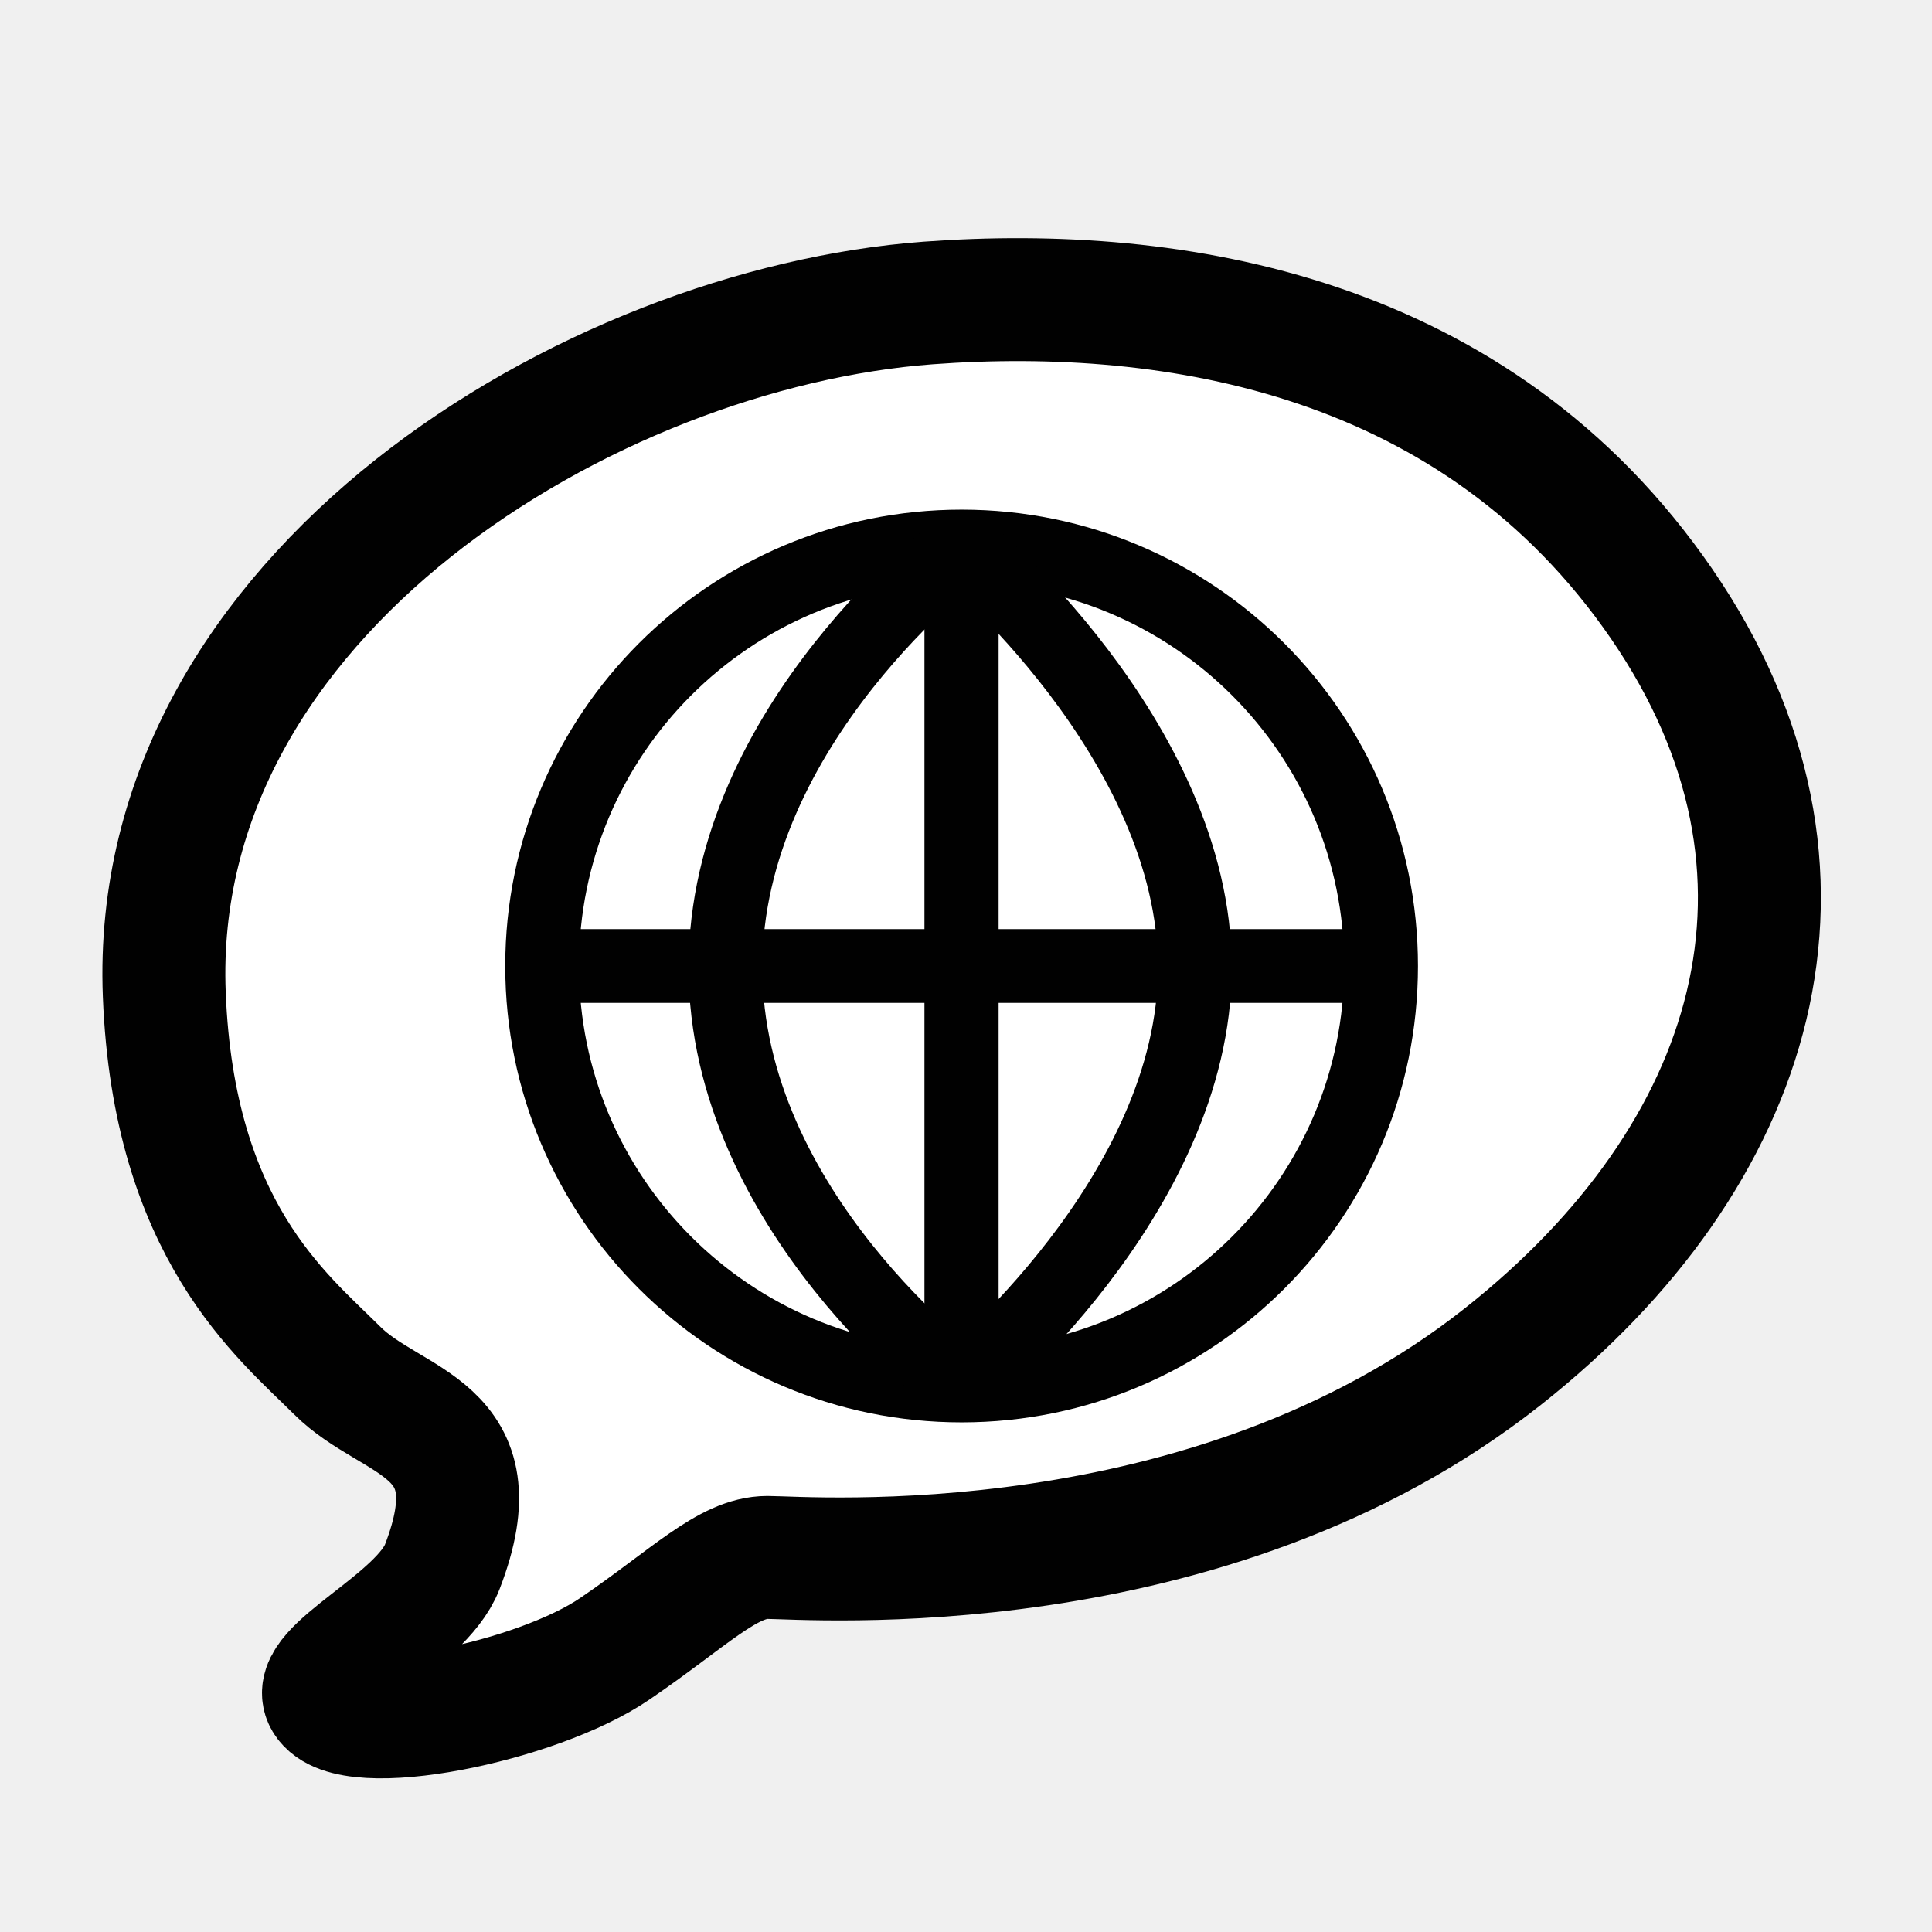
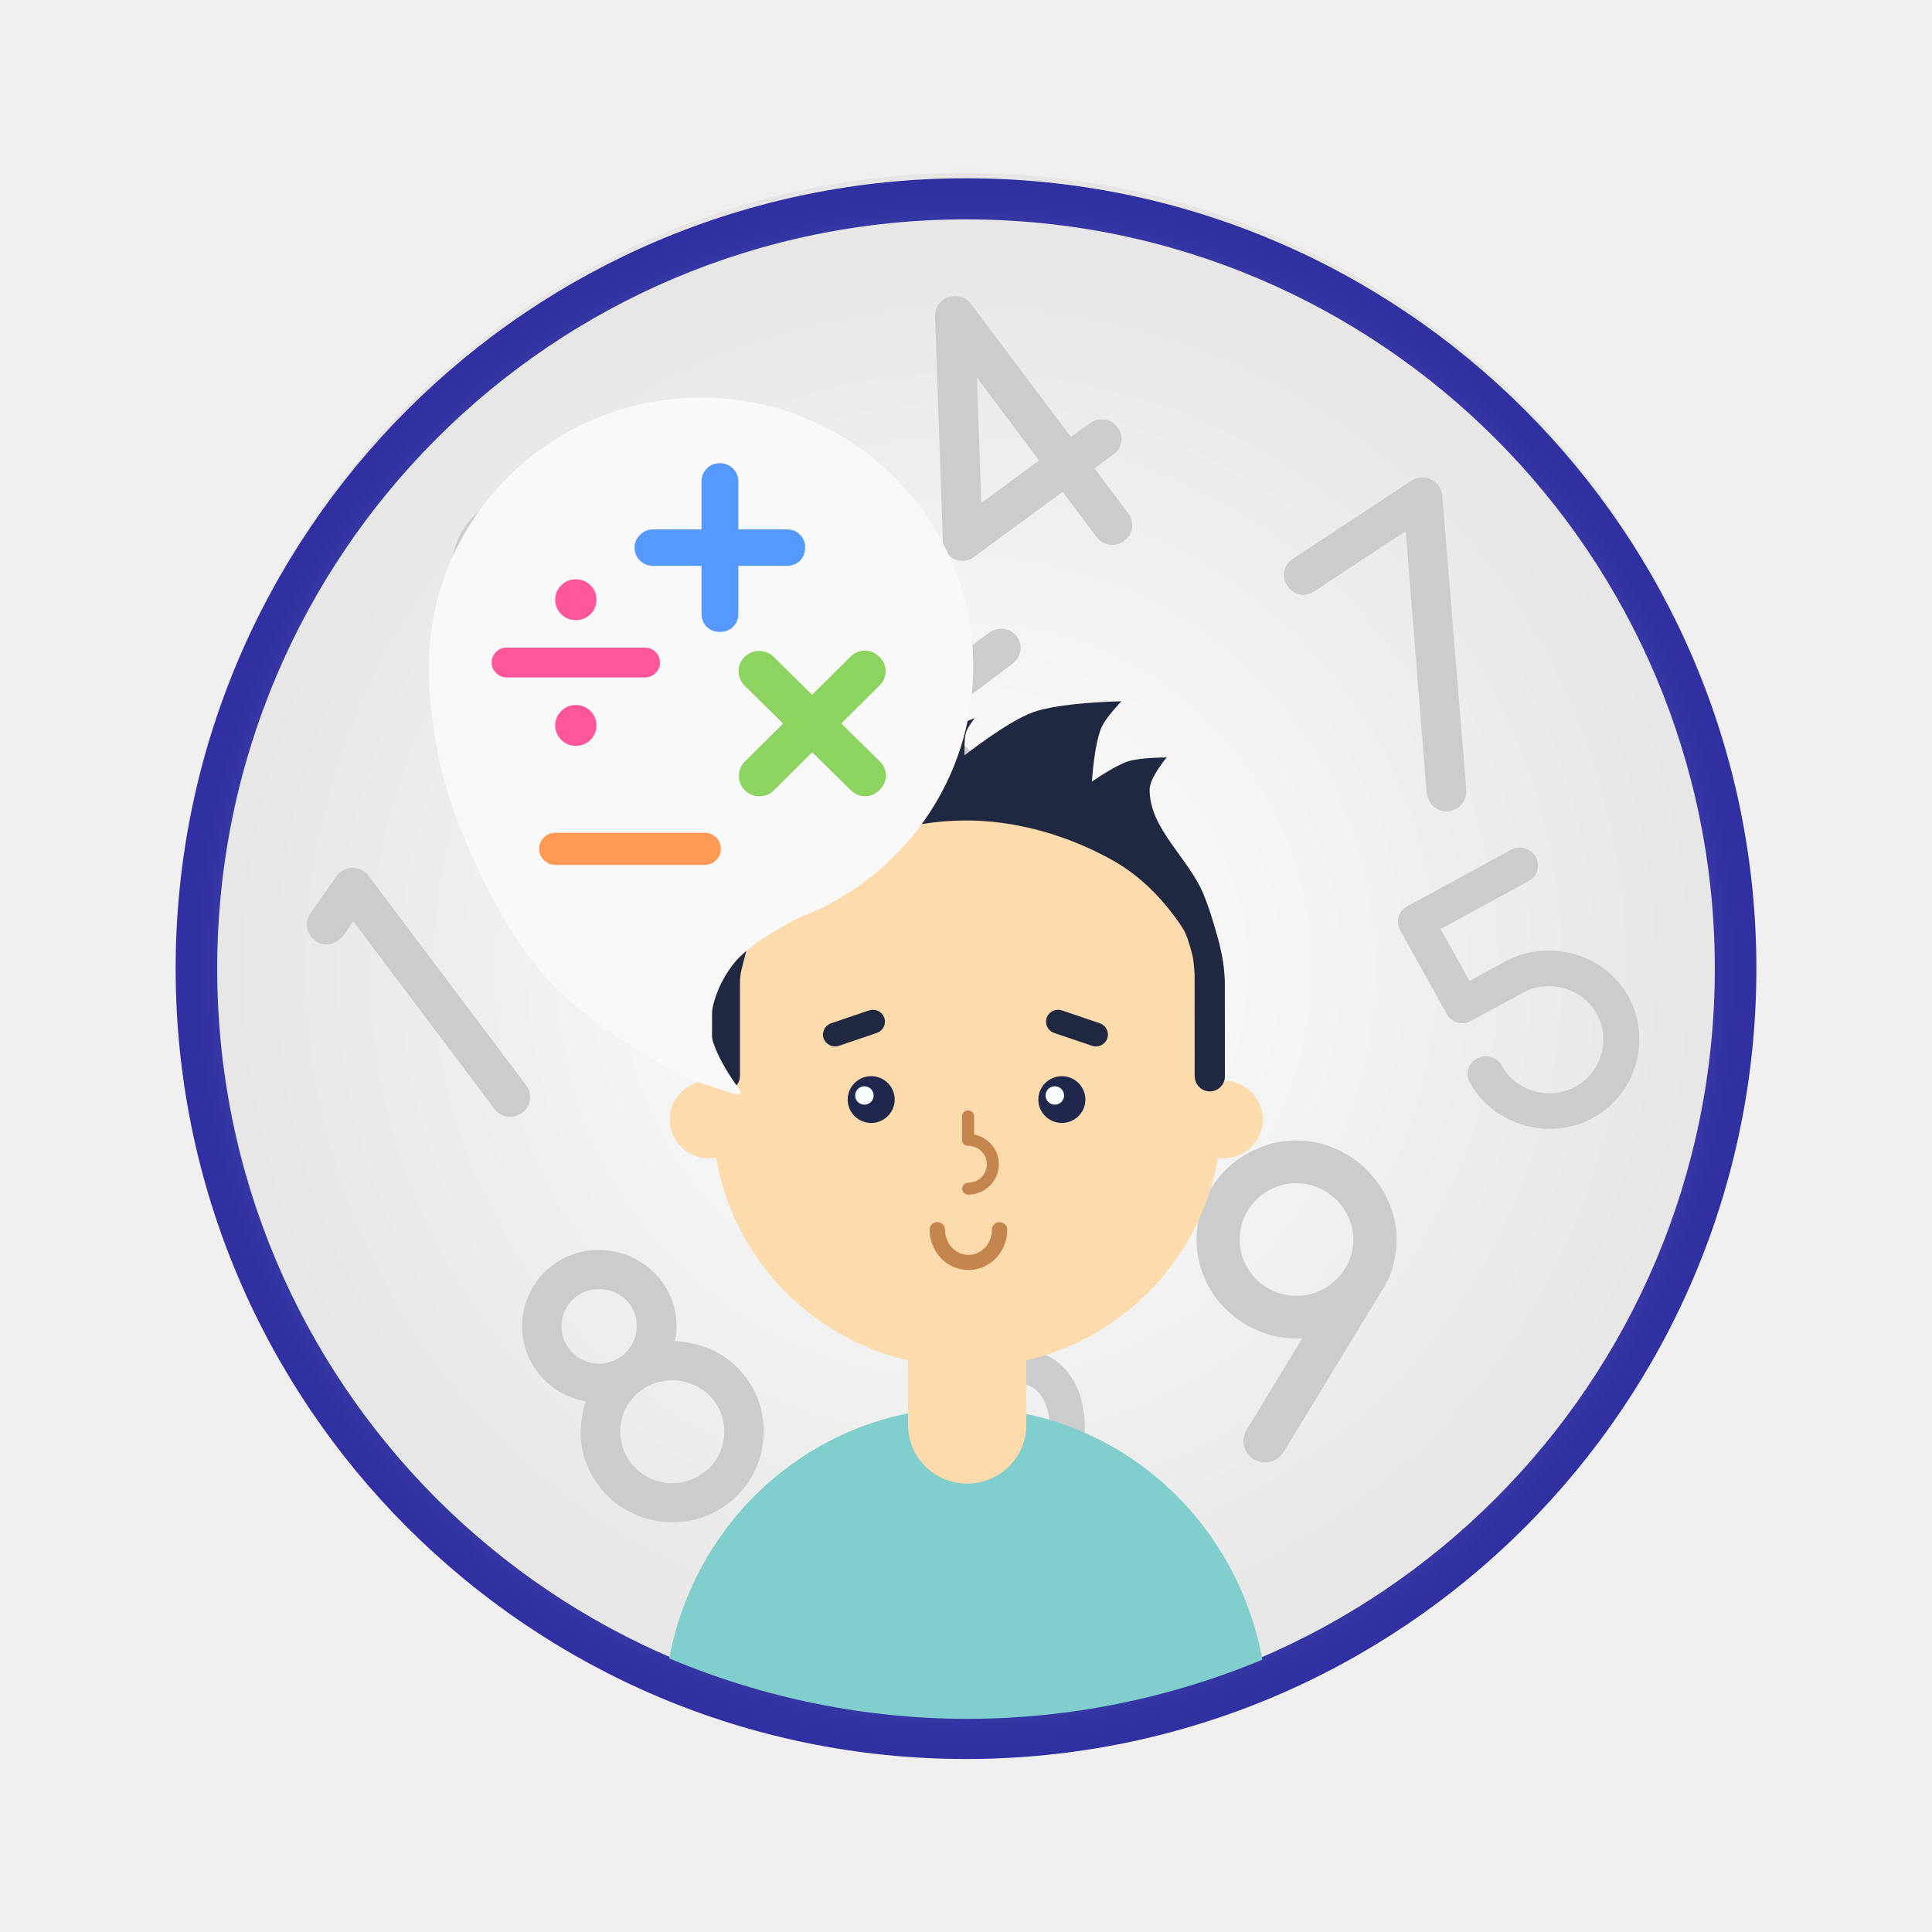
- <svg xmlns="http://www.w3.org/2000/svg" enable-background="new 0 0 55 55" height="55px" version="1.1" viewBox="0 0 55 55" width="55px" x="0px" xml:space="preserve" y="0px">
-   <g display="block" id="activity-helloworld">
-     <path d="M9.263,48.396c0.682,1.152,6.027,0.059,8.246-1.463   c2.102-1.432,3.207-2.596,4.336-2.596c1.133,0,12.54,0.92,20.935-5.715c7.225-5.707,9.773-13.788,4.52-21.437   c-5.252-7.644-13.832-9.08-20.878-8.56C16.806,9.342,4.224,16.91,4.677,28.313c0.264,6.711,3.357,9.143,4.922,10.703   c1.562,1.566,4.545,1.566,2.992,5.588C11.981,46.183,8.753,47.522,9.263,48.396z" display="inline" fill="#FFFFFF" stroke="#010101" stroke-width="3.5" />
-   </g>
-   <circle cx="27.375" cy="27.5" r="19.903" transform="matrix(0.6,0,0,0.6,10.95,11)" id="circle4" fill="#FFFFFF" stroke="#010101" stroke-width="3.5" display="inline" />
-   <g transform="matrix(0.6,0,0,0.6,10.95,11)" id="g6" style="display:inline">
-     <path d="m 27.376,7.598 c 0,0 -11.205,8.394 -11.205,19.976 0,11.583 11.205,19.829 11.205,19.829" id="path8" fill="#FFFFFF" stroke="#010101" stroke-width="3.5" />
-     <path d="m 27.376,7.598 c 0,0 11.066,9.141 11.066,19.976 0,10.839 -11.066,19.829 -11.066,19.829" id="path10" fill="#FFFFFF" stroke="#010101" stroke-width="3.5" />
-     <line x1="27.376" x2="27.376" y1="7.598" y2="47.402" id="line12" fill="#FFFFFF" stroke="#010101" stroke-width="3.5" />
-     <line x1="27.376" x2="27.376" y1="7.598" y2="47.402" id="line14" fill="#FFFFFF" stroke="#010101" stroke-width="3.5" />
-     <line x1="27.376" x2="27.376" y1="7.598" y2="47.402" id="line16" fill="#FFFFFF" stroke="#010101" stroke-width="3.5" />
-     <line x1="7.472" x2="47.278" y1="27.5" y2="27.5" id="line18" fill="#FFFFFF" stroke="#010101" stroke-width="3.5" />
+ <svg xmlns="http://www.w3.org/2000/svg" xmlns:xlink="http://www.w3.org/1999/xlink" width="14.552mm" height="14.552mm" viewBox="0 0 14.552 14.552" version="1.1" id="svg4798">
+   <defs id="defs4792">
+     <linearGradient id="linearGradient4550">
+       <stop style="stop-color:#ffffff;stop-opacity:1;" offset="0" id="stop4546" />
+       <stop style="stop-color:#ffffff;stop-opacity:0;" offset="1" id="stop4548" />
+     </linearGradient>
+     <radialGradient xlink:href="#linearGradient4550" id="radialGradient4552" cx="552.972" cy="257.924" fx="552.972" fy="257.924" r="185.129" gradientTransform="matrix(1,0,0,1.011434,-487.2043,-18.3018)" gradientUnits="userSpaceOnUse" />
+   </defs>
+   <g id="layer1" transform="translate(127.3345,-422.47)">
+     <g id="g1132" style="opacity:1" transform="translate(-1.650267,0.9026226)">
+       <circle r="5.927" cy="428.797" cx="-118.408" id="path1045" style="color:#000000;clip-rule:nonzero;display:inline;overflow:visible;visibility:visible;opacity:1;isolation:auto;mix-blend-mode:normal;color-interpolation:sRGB;color-interpolation-filters:linearRGB;solid-color:#000000;solid-opacity:1;fill:#e6e6e6;fill-opacity:1;fill-rule:evenodd;stroke:none;stroke-width:0.053;stroke-linecap:butt;stroke-linejoin:miter;stroke-miterlimit:4;stroke-dasharray:none;stroke-dashoffset:0;stroke-opacity:1;color-rendering:auto;image-rendering:auto;shape-rendering:auto;text-rendering:auto;enable-background:accumulate" />
+       <g transform="matrix(0.03131099,0,0,0.03096633,-120.4674,421.3517)" id="g190" style="opacity:1;stroke-width:32.115">
+         <path id="path4893-7" d="m 65.768,50.326 c -104.977,0 -190.129,86.162 -190.129,192.246 10e-6,106.085 85.152,192.244 190.129,192.244 104.977,0 190.129,-86.16 190.129,-192.244 0,-106.085 -85.152,-192.246 -190.129,-192.246 z m 0,10 c 99.511,0 180.129,81.505 180.129,182.246 0,100.741 -80.618,182.244 -180.129,182.244 -99.511,0 -180.129,-81.503 -180.129,-182.244 0,-100.741 80.618,-182.246 180.129,-182.246 z" style="color:#000000;font-style:normal;font-variant:normal;font-weight:normal;font-stretch:normal;font-size:medium;line-height:normal;font-family:sans-serif;font-variant-ligatures:normal;font-variant-position:normal;font-variant-caps:normal;font-variant-numeric:normal;font-variant-alternates:normal;font-feature-settings:normal;text-indent:0;text-align:start;text-decoration:none;text-decoration-line:none;text-decoration-style:solid;text-decoration-color:#000000;letter-spacing:normal;word-spacing:normal;text-transform:none;writing-mode:lr-tb;direction:ltr;text-orientation:mixed;dominant-baseline:auto;baseline-shift:baseline;text-anchor:start;white-space:normal;shape-padding:0;clip-rule:nonzero;display:inline;overflow:visible;visibility:visible;opacity:0.98;isolation:auto;mix-blend-mode:normal;color-interpolation:sRGB;color-interpolation-filters:linearRGB;solid-color:#000000;solid-opacity:1;vector-effect:none;fill:#2c2ca0;fill-opacity:1;fill-rule:evenodd;stroke:none;stroke-width:321.149;stroke-linecap:round;stroke-linejoin:bevel;stroke-miterlimit:4;stroke-dasharray:none;stroke-dashoffset:0;stroke-opacity:1;color-rendering:auto;image-rendering:auto;shape-rendering:auto;text-rendering:auto;enable-background:accumulate" />
+         <path style="color:#000000;clip-rule:nonzero;display:inline;overflow:visible;visibility:visible;opacity:0.98;isolation:auto;mix-blend-mode:normal;color-interpolation:sRGB;color-interpolation-filters:linearRGB;solid-color:#000000;solid-opacity:1;fill:url(#radialGradient4552);fill-opacity:1;fill-rule:evenodd;stroke:none;stroke-width:321.149;stroke-linecap:round;stroke-linejoin:bevel;stroke-miterlimit:4;stroke-dasharray:none;stroke-dashoffset:0;stroke-opacity:1;color-rendering:auto;image-rendering:auto;shape-rendering:auto;text-rendering:auto;enable-background:accumulate" d="m 250.897,242.571 a 185.129,187.246 0 0 1 -185.129,187.246 185.129,187.246 0 0 1 -185.129,-187.246 185.129,187.246 0 0 1 185.129,-187.246 185.129,187.246 0 0 1 185.129,187.246 z" id="path4893-7-3" />
+         <g aria-label="7" transform="rotate(-33.68724)" style="font-style:normal;font-weight:normal;font-size:92.645px;line-height:57.903px;font-family:sans-serif;letter-spacing:0px;word-spacing:0px;fill:#cccccc;fill-opacity:1;stroke:none;stroke-width:74.382px;stroke-linecap:butt;stroke-linejoin:miter;stroke-opacity:1" id="text5591">
+           <path d="M 36.369,263.716 67.221,208.437 H 40.847 q -2.036,0 -3.393,-1.312 -1.312,-1.357 -1.312,-3.393 0,-1.99 1.312,-3.348 1.357,-1.402 3.393,-1.402 h 34.335 q 0.995,0 1.855,0.407 0.86,0.362 1.493,0.995 0.633,0.633 0.995,1.493 0.407,0.86 0.407,1.855 0,1.221 -0.679,2.533 l -34.742,62.472 q -0.362,0.679 -0.905,1.221 -1.402,1.402 -3.393,1.402 -1.945,0 -3.348,-1.357 -1.357,-1.402 -1.357,-3.348 0,-1.448 0.86,-2.94 z" style="font-style:normal;font-variant:normal;font-weight:bold;font-stretch:normal;font-family:Comfortaa;-inkscape-font-specification:'Comfortaa Bold';fill:#cccccc;fill-opacity:1;stroke-width:74.382px" id="path130" />
+         </g>
+         <g aria-label="6" transform="rotate(21.65495)" style="font-style:normal;font-weight:normal;font-size:91.909px;line-height:57.443px;font-family:sans-serif;letter-spacing:0px;word-spacing:0px;fill:#cccccc;fill-opacity:1;stroke:none;stroke-width:73.791px;stroke-linecap:butt;stroke-linejoin:miter;stroke-opacity:1" id="text5587">
+           <path d="m 120.949,149.24 h 1.301 q 4.488,0 8.437,1.75 3.949,1.705 6.911,4.667 2.962,2.962 4.667,6.911 1.705,3.949 1.705,8.392 0,4.443 -1.705,8.392 -1.705,3.949 -4.667,6.911 -2.962,2.962 -6.911,4.712 -3.949,1.705 -8.437,1.705 -4.488,0 -8.437,-1.705 -3.949,-1.705 -6.911,-4.667 -2.962,-2.962 -4.667,-6.911 -1.705,-3.949 -1.705,-8.437 0,-6.642 3.5,-11.893 l -0.045,0.09 21.541,-35.767 q 0.673,-1.122 1.75,-1.795 1.077,-0.718 2.423,-0.718 2.019,0 3.321,1.391 1.346,1.346 1.346,3.321 0,1.122 -0.628,2.379 z m 13.643,21.721 q 0,-2.513 -0.987,-4.757 -0.942,-2.244 -2.603,-3.904 -1.66,-1.705 -3.949,-2.693 -2.244,-0.987 -4.802,-0.987 -2.603,0 -4.847,0.987 -2.244,0.942 -3.904,2.603 -1.66,1.66 -2.648,3.949 -0.942,2.244 -0.942,4.802 0,2.603 0.942,4.847 0.987,2.244 2.648,3.904 1.66,1.66 3.904,2.648 2.244,0.942 4.847,0.942 2.558,0 4.802,-0.987 2.289,-0.987 3.949,-2.648 1.66,-1.705 2.603,-3.949 0.987,-2.244 0.987,-4.757 z" style="font-style:normal;font-variant:normal;font-weight:bold;font-stretch:normal;font-family:Comfortaa;-inkscape-font-specification:'Comfortaa Bold';fill:#cccccc;fill-opacity:1;stroke-width:73.791px" id="path127" />
+         </g>
+         <g aria-label="2" transform="rotate(39.154)" style="font-style:normal;font-weight:normal;font-size:83.564px;line-height:52.227px;font-family:sans-serif;letter-spacing:0px;word-spacing:0px;fill:#cccccc;fill-opacity:1;stroke:none;stroke-width:67.091px;stroke-linecap:butt;stroke-linejoin:miter;stroke-opacity:1" id="text5571">
+           <path d="m 203.81,146.429 q 0,-4.08 1.55,-7.671 1.591,-3.591 4.284,-6.284 2.693,-2.693 6.284,-4.243 3.591,-1.55 7.63,-1.55 4.039,0 7.63,1.591 3.591,1.591 6.284,4.284 2.693,2.693 4.243,6.284 1.591,3.591 1.591,7.589 0,4.08 -1.51,7.589 -1.469,3.509 -4.284,6.365 l -19.83,23.013 h 21.34 q 1.795,0 3.019,1.265 1.265,1.265 1.265,3.019 0,1.755 -1.265,3.019 -1.224,1.224 -3.019,1.224 h -30.969 q -0.898,0 -1.673,-0.326 -0.775,-0.326 -1.346,-0.898 -0.571,-0.612 -0.898,-1.387 -0.326,-0.775 -0.326,-1.632 0,-1.836 1.183,-3.019 l 26.44,-30.194 q 3.346,-3.346 3.346,-8.038 0,-2.285 -0.898,-4.325 -0.898,-2.04 -2.448,-3.55 -1.51,-1.55 -3.55,-2.448 -2.04,-0.898 -4.325,-0.898 -2.326,0 -4.366,0.898 -2.04,0.857 -3.591,2.367 -1.51,1.51 -2.407,3.55 -0.857,2.04 -0.857,4.407 0,1.755 -1.265,3.019 -1.224,1.224 -3.019,1.224 -1.755,0 -3.019,-1.224 -1.224,-1.265 -1.224,-3.019 z" style="font-style:normal;font-variant:normal;font-weight:bold;font-stretch:normal;font-family:Comfortaa;-inkscape-font-specification:'Comfortaa Bold';fill:#cccccc;fill-opacity:1;stroke-width:67.091px" id="path124" />
+         </g>
+         <g aria-label="9" style="font-style:normal;font-weight:normal;font-size:100.335px;line-height:62.709px;font-family:sans-serif;letter-spacing:0px;word-spacing:0px;fill:#cccccc;fill-opacity:1;stroke:none;stroke-width:80.556px;stroke-linecap:butt;stroke-linejoin:miter;stroke-opacity:1" id="text5599">
+           <path d="M 146.653,332.531 H 145.281 q -4.948,0 -9.308,-1.911 -4.36,-1.911 -7.643,-5.144 -3.282,-3.282 -5.193,-7.643 -1.911,-4.409 -1.911,-9.406 0,-4.997 1.911,-9.357 1.911,-4.36 5.193,-7.643 3.282,-3.282 7.643,-5.144 4.36,-1.911 9.308,-1.911 4.899,0 9.259,1.96 4.409,1.911 7.643,5.193 3.282,3.282 5.193,7.643 1.96,4.36 1.96,9.259 0,7.3 -3.919,13.13 l -23.075,38.311 q -1.764,2.793 -4.605,2.793 -1.127,0 -2.058,-0.392 -0.931,-0.392 -1.666,-1.127 -0.735,-0.735 -1.127,-1.666 -0.392,-0.931 -0.392,-1.96 0,-1.421 0.735,-2.695 z m -15.04,-24.104 q 0,2.939 1.078,5.438 1.127,2.499 2.988,4.36 1.862,1.813 4.311,2.89 2.499,1.029 5.291,1.029 2.842,0 5.291,-1.078 2.499,-1.127 4.36,-2.988 1.862,-1.862 2.939,-4.311 1.078,-2.499 1.078,-5.34 0,-2.793 -1.127,-5.242 -1.078,-2.499 -2.939,-4.36 -1.862,-1.862 -4.36,-2.939 -2.45,-1.127 -5.242,-1.127 -2.842,0 -5.34,1.078 -2.45,1.078 -4.311,2.939 -1.862,1.813 -2.939,4.311 -1.078,2.45 -1.078,5.34 z" style="font-style:normal;font-variant:normal;font-weight:bold;font-stretch:normal;font-family:Comfortaa;-inkscape-font-specification:'Comfortaa Bold';fill:#cccccc;fill-opacity:1;stroke-width:80.556px" id="path121" />
+         </g>
+         <g aria-label="3" transform="rotate(-27.2573)" style="font-style:normal;font-weight:normal;font-size:93.703px;line-height:58.565px;font-family:sans-serif;letter-spacing:0px;word-spacing:0px;fill:#cccccc;fill-opacity:1;stroke:none;stroke-width:75.232px;stroke-linecap:butt;stroke-linejoin:miter;stroke-opacity:1" id="text5575">
+           <path d="m -120.402,111.751 q 0,-3.981 1.464,-7.412 1.51,-3.477 4.026,-6.039 2.562,-2.608 5.948,-4.072 3.386,-1.51 7.229,-1.51 3.843,0 7.229,1.51 3.386,1.51 5.902,4.118 2.562,2.608 4.026,6.039 1.51,3.432 1.51,7.366 0,7.595 -5.628,13.497 9.105,7.275 9.105,18.256 0,4.621 -1.739,8.739 -1.739,4.072 -4.758,7.138 -3.02,3.065 -7.046,4.85 -4.026,1.784 -8.602,1.784 -4.575,0 -8.602,-1.739 -4.026,-1.784 -7.046,-4.85 -3.02,-3.065 -4.758,-7.138 -1.739,-4.118 -1.739,-8.785 0,-2.105 1.327,-3.477 1.373,-1.373 3.432,-1.373 2.013,0 3.386,1.373 1.418,1.373 1.418,3.477 0,2.699 0.961,5.033 1.007,2.333 2.699,4.072 1.693,1.693 3.981,2.699 2.288,1.007 4.941,1.007 2.608,0 4.896,-1.007 2.333,-1.052 4.026,-2.791 1.693,-1.739 2.654,-4.072 1.007,-2.333 1.007,-4.941 0,-2.608 -1.007,-4.941 -0.961,-2.333 -2.654,-4.072 -1.693,-1.739 -4.026,-2.745 -2.288,-1.052 -4.896,-1.052 -2.059,0 -3.432,-1.373 -1.373,-1.418 -1.373,-3.477 0,-2.105 1.373,-3.477 1.373,-1.373 3.432,-1.373 1.83,0 3.477,-0.732 1.693,-0.732 2.928,-1.967 1.235,-1.281 1.967,-2.974 0.732,-1.693 0.732,-3.569 0,-1.922 -0.732,-3.615 -0.732,-1.693 -2.013,-2.928 -1.235,-1.281 -2.882,-2.013 -1.647,-0.778 -3.477,-0.778 -1.876,0 -3.569,0.778 -1.647,0.732 -2.882,2.013 -1.235,1.235 -1.967,2.928 -0.732,1.693 -0.686,3.615 0,1.967 -1.418,3.386 -1.373,1.418 -3.386,1.418 -1.967,0 -3.386,-1.418 -1.373,-1.418 -1.373,-3.386 z" style="font-style:normal;font-variant:normal;font-weight:bold;font-stretch:normal;font-family:Comfortaa;-inkscape-font-specification:'Comfortaa Bold';fill:#cccccc;fill-opacity:1;stroke-width:75.232px" id="path118" />
+         </g>
+         <g aria-label="8" transform="rotate(-34.38434)" style="font-style:normal;font-weight:normal;font-size:91.959px;line-height:57.475px;font-family:sans-serif;letter-spacing:0px;word-spacing:0px;fill:#cccccc;fill-opacity:1;stroke:none;stroke-width:73.832px;stroke-linecap:butt;stroke-linejoin:miter;stroke-opacity:1" id="text5595">
+           <path d="m -204.617,250.184 q -1.886,0 -3.547,0.718 -1.661,0.718 -2.919,1.976 -1.212,1.212 -1.931,2.874 -0.718,1.661 -0.718,3.547 0,1.841 0.674,3.502 0.718,1.661 1.931,2.919 1.257,1.212 2.919,1.931 1.661,0.674 3.592,0.674 1.796,0 3.457,-0.718 1.661,-0.718 2.874,-1.931 1.257,-1.257 1.976,-2.874 0.763,-1.661 0.763,-3.502 0,-1.886 -0.763,-3.547 -0.718,-1.661 -1.976,-2.874 -1.257,-1.257 -2.919,-1.976 -1.616,-0.718 -3.413,-0.718 z m 0,27.66 q -2.649,0 -4.939,0.988 -2.245,0.988 -3.951,2.694 -1.661,1.661 -2.649,3.951 -0.988,2.29 -0.988,4.894 0,2.649 0.988,4.939 0.988,2.245 2.649,3.951 1.706,1.661 3.951,2.649 2.29,0.988 4.939,0.988 2.604,0 4.894,-0.988 2.29,-1.033 3.951,-2.739 1.706,-1.706 2.694,-3.951 0.988,-2.29 0.988,-4.849 0,-2.559 -0.988,-4.805 -0.988,-2.29 -2.694,-3.996 -1.661,-1.706 -3.951,-2.694 -2.29,-1.033 -4.894,-1.033 z m -13.022,-5.298 q -5.568,-5.568 -5.568,-13.246 0,-3.862 1.482,-7.274 1.482,-3.413 3.996,-5.927 2.559,-2.515 5.927,-3.951 3.368,-1.482 7.184,-1.482 3.817,0 7.184,1.482 3.368,1.482 5.882,4.041 2.559,2.515 3.996,5.927 1.482,3.368 1.482,7.184 0,7.633 -5.568,13.246 9.07,7.139 9.07,17.826 0,4.535 -1.751,8.531 -1.751,3.996 -4.76,7.005 -2.964,3.008 -7.005,4.76 -3.996,1.751 -8.531,1.751 -4.58,0 -8.576,-1.706 -3.996,-1.751 -7.005,-4.76 -3.008,-3.008 -4.76,-7.005 -1.706,-3.996 -1.706,-8.576 0,-10.732 9.025,-17.826 z" style="font-style:normal;font-variant:normal;font-weight:bold;font-stretch:normal;font-family:Comfortaa;-inkscape-font-specification:'Comfortaa Bold';fill:#cccccc;fill-opacity:1;stroke-width:73.832px" id="path115" />
+         </g>
+         <g aria-label="1" transform="rotate(-36.64237)" style="font-style:normal;font-weight:normal;font-size:93.608px;line-height:58.505px;font-family:sans-serif;letter-spacing:0px;word-spacing:0px;fill:#cccccc;fill-opacity:1;stroke:none;stroke-width:75.155px;stroke-linecap:butt;stroke-linejoin:miter;stroke-opacity:1" id="text5567">
+           <path d="m -203.397,193.546 v -56.905 q -1.371,0.457 -2.88,1.051 -1.508,0.548 -2.742,0.548 -2.057,0 -3.428,-1.326 -1.325,-1.371 -1.325,-3.428 0,-1.463 0.731,-2.605 0.777,-1.143 2.331,-1.874 l 10.467,-3.474 q 0.823,-0.32 1.645,-0.32 2.057,0 3.382,1.417 1.371,1.371 1.371,3.382 v 63.533 q 0,1.965 -1.417,3.382 -1.371,1.371 -3.382,1.371 -1.965,0 -3.382,-1.371 -1.371,-1.417 -1.371,-3.382 z" style="font-style:normal;font-variant:normal;font-weight:bold;font-stretch:normal;font-family:Comfortaa;-inkscape-font-specification:'Comfortaa Bold';fill:#cccccc;fill-opacity:1;stroke-width:75.155px" id="path112" />
+         </g>
+         <g aria-label="4" transform="rotate(-36.60675)" style="font-style:normal;font-weight:normal;font-size:93.567px;line-height:58.479px;font-family:sans-serif;letter-spacing:0px;word-spacing:0px;fill:#cccccc;fill-opacity:1;stroke:none;stroke-width:75.122px;stroke-linecap:butt;stroke-linejoin:miter;stroke-opacity:1" id="text5579">
+           <path d="M -4.037,145.199 V 120.117 l -17.315,25.082 z m 0,23.163 V 154.702 H -30.489 q -2.056,0 -3.427,-1.325 -1.325,-1.371 -1.325,-3.427 0,-1.599 0.914,-2.787 l 31.159,-45.093 q 0.64,-0.914 1.645,-1.462 1.051,-0.548 2.284,-0.548 0.959,0 1.827,0.411 0.868,0.365 1.508,1.005 0.685,0.64 1.051,1.508 0.365,0.868 0.365,1.873 v 40.342 h 5.62 q 2.01,0 3.381,1.371 1.416,1.325 1.416,3.381 0,2.056 -1.416,3.427 -1.371,1.325 -3.381,1.325 H 5.512 v 13.66 q 0,1.965 -1.416,3.381 -1.371,1.371 -3.381,1.371 -1.965,0 -3.381,-1.371 -1.371,-1.416 -1.371,-3.381 z" style="font-style:normal;font-variant:normal;font-weight:bold;font-stretch:normal;font-family:Comfortaa;-inkscape-font-specification:'Comfortaa Bold';fill:#cccccc;fill-opacity:1;stroke-width:75.122px" id="path109" />
+         </g>
+         <g aria-label="5" transform="rotate(-28.8202)" style="font-style:normal;font-weight:normal;font-size:85.324px;line-height:53.328px;font-family:sans-serif;letter-spacing:0px;word-spacing:0px;fill:#cccccc;fill-opacity:1;stroke:none;stroke-width:68.505px;stroke-linecap:butt;stroke-linejoin:miter;stroke-opacity:1" id="text5583">
+           <path d="M 69.484,290.819 H 45.361 v 14.415 h 9.916 q 4.375,0 8.291,1.708 3.958,1.708 6.958,4.666 3,2.916 4.75,6.916 1.75,3.958 1.75,8.457 0,4.458 -1.75,8.416 -1.708,3.958 -4.666,6.916 -2.958,2.958 -6.916,4.708 -3.958,1.708 -8.416,1.708 -4.458,0 -8.416,-1.708 -3.958,-1.75 -6.916,-4.708 -2.958,-2.958 -4.708,-6.916 -1.708,-3.958 -1.708,-8.416 0,-1.875 1.208,-3.083 1.25,-1.25 3.125,-1.25 1.833,0 3.083,1.25 1.292,1.208 1.292,3.083 0,2.708 1,5.083 1.042,2.375 2.791,4.166 1.791,1.75 4.166,2.791 2.375,1 5.083,1 2.666,0 5.041,-1 2.375,-1.042 4.166,-2.833 1.791,-1.791 2.791,-4.125 1.042,-2.375 1.042,-5.083 0,-2.666 -1.042,-5.041 -1.042,-2.375 -2.833,-4.125 -1.75,-1.791 -4.125,-2.833 -2.375,-1.042 -5.041,-1.042 H 41.028 q -1.875,0 -3.125,-1.25 -1.208,-1.25 -1.208,-3.125 v -23.081 q 0,-1.833 1.208,-3.083 1.25,-1.292 3.125,-1.292 h 28.455 q 1.833,0 3.083,1.292 1.292,1.292 1.292,3.083 0,1.791 -1.292,3.083 -1.25,1.25 -3.083,1.25 z" style="font-style:normal;font-variant:normal;font-weight:bold;font-stretch:normal;font-family:Comfortaa;-inkscape-font-specification:'Comfortaa Bold';fill:#cccccc;fill-opacity:1;stroke-width:68.505px" id="path106" />
+         </g>
+         <g aria-label="0" transform="rotate(18.63404)" style="font-style:normal;font-weight:normal;font-size:81.833px;line-height:51.146px;font-family:sans-serif;letter-spacing:0px;word-spacing:0px;fill:#cccccc;fill-opacity:1;stroke:none;stroke-width:65.702px;stroke-linecap:butt;stroke-linejoin:miter;stroke-opacity:1" id="text5603">
+           <path d="m 166.149,323.576 q 0,-7.552 1.319,-13.466 1.319,-5.954 3.796,-10.069 2.477,-4.116 6.114,-6.273 3.636,-2.198 8.311,-2.198 4.675,0 8.311,2.238 3.636,2.198 6.114,6.353 2.517,4.116 3.796,10.069 1.319,5.914 1.319,13.346 0,7.432 -1.319,13.386 -1.279,5.914 -3.796,10.069 -2.477,4.116 -6.114,6.353 -3.636,2.198 -8.311,2.198 -4.675,0 -8.311,-2.158 -3.636,-2.198 -6.114,-6.273 -2.477,-4.116 -3.796,-10.069 -1.319,-5.954 -1.319,-13.506 z m 19.539,-23.535 q -2.797,0 -4.915,1.798 -2.078,1.798 -3.476,4.915 -1.359,3.117 -2.038,7.472 -0.679,4.315 -0.679,9.35 0,5.115 0.679,9.47 0.679,4.315 2.078,7.432 1.399,3.117 3.476,4.875 2.078,1.758 4.875,1.758 2.837,0 4.915,-1.798 2.118,-1.798 3.476,-4.915 1.359,-3.157 2.038,-7.472 0.679,-4.315 0.679,-9.35 0,-4.995 -0.719,-9.31 -0.679,-4.315 -2.038,-7.472 -1.359,-3.157 -3.476,-4.955 -2.078,-1.798 -4.875,-1.798 z" style="font-style:normal;font-variant:normal;font-weight:bold;font-stretch:normal;font-family:Comfortaa;-inkscape-font-specification:'Comfortaa Bold';fill:#cccccc;fill-opacity:1;stroke-width:65.702px" id="path103" />
+         </g>
+         <path id="path4483-6" d="m 13.364,279.27 a 9.434,9.434 0 0 1 -9.434,9.434 9.434,9.434 0 0 1 -9.434,-9.434 9.434,9.434 0 0 1 9.434,-9.434 9.434,9.434 0 0 1 9.434,9.434 z" style="color:#000000;clip-rule:nonzero;display:inline;overflow:visible;visibility:visible;opacity:1;isolation:auto;mix-blend-mode:normal;color-interpolation:sRGB;color-interpolation-filters:linearRGB;solid-color:#000000;solid-opacity:1;fill:#fddbad;fill-opacity:1;fill-rule:evenodd;stroke:none;stroke-width:19.205;stroke-linecap:round;stroke-linejoin:round;stroke-miterlimit:4;stroke-dasharray:none;stroke-dashoffset:0;stroke-opacity:1;color-rendering:auto;image-rendering:auto;shape-rendering:auto;text-rendering:auto;enable-background:accumulate" />
+         <path style="color:#000000;clip-rule:nonzero;display:inline;overflow:visible;visibility:visible;opacity:1;isolation:auto;mix-blend-mode:normal;color-interpolation:sRGB;color-interpolation-filters:linearRGB;solid-color:#000000;solid-opacity:1;fill:#80cece;fill-opacity:1;fill-rule:evenodd;stroke:none;stroke-width:150.406;stroke-linecap:round;stroke-linejoin:round;stroke-miterlimit:4;stroke-dasharray:none;stroke-dashoffset:0;stroke-opacity:1;color-rendering:auto;image-rendering:auto;shape-rendering:auto;text-rendering:auto;enable-background:accumulate" d="m 65.66,349.365 a 72.684,75.105 0 0 0 -71.279,60.979 185.129,187.246 0 0 0 71.9,14.71 185.129,187.246 0 0 0 70.771,-14.395 72.684,75.105 0 0 0 -71.393,-61.294 z" id="path4483-6-5" />
+         <path style="color:#000000;clip-rule:nonzero;display:inline;overflow:visible;visibility:visible;opacity:1;isolation:auto;mix-blend-mode:normal;color-interpolation:sRGB;color-interpolation-filters:linearRGB;solid-color:#000000;solid-opacity:1;fill:#fddbad;fill-opacity:1;fill-rule:evenodd;stroke:none;stroke-width:28.95;stroke-linecap:round;stroke-linejoin:round;stroke-miterlimit:4;stroke-dasharray:none;stroke-dashoffset:0;stroke-opacity:1;color-rendering:auto;image-rendering:auto;shape-rendering:auto;text-rendering:auto;enable-background:accumulate" d="m 51.835,335.347 v 18.277 h 0.003 a 14.221,14.221 0 0 0 14.218,14.199 14.221,14.221 0 0 0 14.22,-14.199 h 0.002 v -18.277 z" id="path4483-6-3" />
+         <path id="path4483-6-7" d="m 137.154,279.27 a 9.434,9.434 0 0 1 -9.434,9.434 9.434,9.434 0 0 1 -9.434,-9.434 9.434,9.434 0 0 1 9.434,-9.434 9.434,9.434 0 0 1 9.434,9.434 z" style="color:#000000;clip-rule:nonzero;display:inline;overflow:visible;visibility:visible;opacity:1;isolation:auto;mix-blend-mode:normal;color-interpolation:sRGB;color-interpolation-filters:linearRGB;solid-color:#000000;solid-opacity:1;fill:#fddbad;fill-opacity:1;fill-rule:evenodd;stroke:none;stroke-width:19.205;stroke-linecap:round;stroke-linejoin:round;stroke-miterlimit:4;stroke-dasharray:none;stroke-dashoffset:0;stroke-opacity:1;color-rendering:auto;image-rendering:auto;shape-rendering:auto;text-rendering:auto;enable-background:accumulate" />
+         <path style="color:#000000;clip-rule:nonzero;display:inline;overflow:visible;visibility:visible;opacity:1;isolation:auto;mix-blend-mode:normal;color-interpolation:sRGB;color-interpolation-filters:linearRGB;solid-color:#000000;solid-opacity:1;fill:#fddbad;fill-opacity:1;fill-rule:evenodd;stroke:none;stroke-width:124.585;stroke-linecap:round;stroke-linejoin:round;stroke-miterlimit:4;stroke-dasharray:none;stroke-dashoffset:0;stroke-opacity:1;color-rendering:auto;image-rendering:auto;shape-rendering:auto;text-rendering:auto;enable-background:accumulate" d="m 66.019,198.159 c -33.8,-5.2e-4 -61.201,27.4 -61.202,61.2 0,18.983 0,0 0,18.983 -5.3e-4,33.801 27.401,61.202 61.202,61.202 33.8,0 61.2,-27.401 61.2,-61.202 0,-18.983 0,0 0,-18.983 -4e-4,-33.8 -27.4,-61.2 -61.2,-61.2 z" id="path4483" />
+         <path id="path4562" d="m 48.615,274.416 a 5.656,5.69 0 0 1 -5.656,5.69 5.656,5.69 0 0 1 -5.656,-5.69 5.656,5.69 0 0 1 5.656,-5.69 5.656,5.69 0 0 1 5.656,5.69 z" style="color:#000000;clip-rule:nonzero;display:inline;overflow:visible;visibility:visible;opacity:1;isolation:auto;mix-blend-mode:normal;color-interpolation:sRGB;color-interpolation-filters:linearRGB;solid-color:#000000;solid-opacity:1;fill:#1f274c;fill-opacity:1;fill-rule:evenodd;stroke:none;stroke-width:164.557;stroke-linecap:round;stroke-linejoin:round;stroke-miterlimit:4;stroke-dasharray:none;stroke-dashoffset:0;stroke-opacity:1;color-rendering:auto;image-rendering:auto;shape-rendering:auto;text-rendering:auto;enable-background:accumulate" />
+         <path id="path4562-9" d="m 94.48,274.416 a 5.656,5.69 0 0 1 -5.656,5.69 5.656,5.69 0 0 1 -5.656,-5.69 5.656,5.69 0 0 1 5.656,-5.69 5.656,5.69 0 0 1 5.656,5.69 z" style="color:#000000;clip-rule:nonzero;display:inline;overflow:visible;visibility:visible;opacity:1;isolation:auto;mix-blend-mode:normal;color-interpolation:sRGB;color-interpolation-filters:linearRGB;solid-color:#000000;solid-opacity:1;fill:#1f274c;fill-opacity:1;fill-rule:evenodd;stroke:none;stroke-width:164.557;stroke-linecap:round;stroke-linejoin:round;stroke-miterlimit:4;stroke-dasharray:none;stroke-dashoffset:0;stroke-opacity:1;color-rendering:auto;image-rendering:auto;shape-rendering:auto;text-rendering:auto;enable-background:accumulate" />
+         <path style="fill:#202741;fill-opacity:1;fill-rule:evenodd;stroke:none;stroke-width:24.597px;stroke-linecap:butt;stroke-linejoin:miter;stroke-opacity:1" d="m 103.162,177.544 c 0,0 -14.502,0.229 -21.206,2.637 -6.145,2.208 -16.533,10.507 -16.533,10.507 0,0 -0.202,-3.807 0.352,-5.59 0.4,-1.287 2.076,-3.467 2.076,-3.467 0,0 -20.729,8.097 -30.006,14.103 -8.651,5.6 -17.373,11.823 -23.453,20.144 -4.444,6.082 -6.727,13.57 -8.82,20.806 -0.344,1.19 -0.435,2.44 -0.6,3.668 -0.124,0.924 -0.29,2.782 -0.29,2.782 l -0.019,25.656 c 0.004,1.857 1.501,3.36 3.346,3.36 1.846,1.4e-4 3.343,-1.503 3.346,-3.36 h 0.027 v -21.497 c 0,0 -0.01,-1.861 0.096,-2.782 0.111,-0.956 0.147,-1.194 0.561,-2.83 0.714,-2.825 1.594,-6.585 3.276,-9.471 3.272,-5.613 7.42,-11.117 12.89,-14.622 10.795,-6.917 24.02,-10.882 36.839,-11.052 12.527,-0.166 25.402,3.617 36.274,9.843 6.643,3.804 12.211,9.667 16.402,16.072 1.176,1.797 1.735,4.005 2.29,6.021 0.467,1.695 0.425,2.037 0.556,3.068 0.109,0.85 0.193,2.562 0.193,2.562 l 0.017,24.688 h 0.024 c 0.002,2.01 1.623,3.639 3.622,3.64 1.999,1.6e-4 3.62,-1.629 3.623,-3.64 h 0.005 l -0.024,-23.306 c 0,0 -0.114,-2.06 -0.233,-3.084 -0.131,-1.124 -0.274,-2.217 -0.53,-3.353 -0.255,-1.134 -0.466,-2.28 -0.773,-3.402 -1.046,-3.813 -2.133,-7.633 -3.641,-11.288 -3.618,-8.767 -12.968,-15.873 -12.907,-25.357 0.02,-2.935 4.096,-7.797 4.096,-7.797 0,0 -6.269,-0.006 -9.21,0.926 -3.2,1.014 -8.77,4.948 -8.77,4.948 0,0 0.526,-9.108 2.31,-13.204 1.057,-2.427 4.794,-6.331 4.794,-6.331 z" id="path4558" />
+         <path id="path4562-1" d="m 43.546,273.424 a 2.224,2.238 0 0 1 -2.224,2.238 2.224,2.238 0 0 1 -2.224,-2.238 2.224,2.238 0 0 1 2.224,-2.238 2.224,2.238 0 0 1 2.224,2.238 z" style="color:#000000;clip-rule:nonzero;display:inline;overflow:visible;visibility:visible;opacity:1;isolation:auto;mix-blend-mode:normal;color-interpolation:sRGB;color-interpolation-filters:linearRGB;solid-color:#000000;solid-opacity:1;fill:#f8fdfe;fill-opacity:1;fill-rule:evenodd;stroke:none;stroke-width:64.713;stroke-linecap:round;stroke-linejoin:round;stroke-miterlimit:4;stroke-dasharray:none;stroke-dashoffset:0;stroke-opacity:1;color-rendering:auto;image-rendering:auto;shape-rendering:auto;text-rendering:auto;enable-background:accumulate" />
+         <path id="path4562-1-2" d="m 89.355,273.424 a 2.224,2.238 0 0 1 -2.224,2.238 2.224,2.238 0 0 1 -2.224,-2.238 2.224,2.238 0 0 1 2.224,-2.238 2.224,2.238 0 0 1 2.224,2.238 z" style="color:#000000;clip-rule:nonzero;display:inline;overflow:visible;visibility:visible;opacity:1;isolation:auto;mix-blend-mode:normal;color-interpolation:sRGB;color-interpolation-filters:linearRGB;solid-color:#000000;solid-opacity:1;fill:#f8fdfe;fill-opacity:1;fill-rule:evenodd;stroke:none;stroke-width:64.713;stroke-linecap:round;stroke-linejoin:round;stroke-miterlimit:4;stroke-dasharray:none;stroke-dashoffset:0;stroke-opacity:1;color-rendering:auto;image-rendering:auto;shape-rendering:auto;text-rendering:auto;enable-background:accumulate" />
+         <path style="color:#000000;font-style:normal;font-variant:normal;font-weight:normal;font-stretch:normal;font-size:medium;line-height:normal;font-family:sans-serif;font-variant-ligatures:normal;font-variant-position:normal;font-variant-caps:normal;font-variant-numeric:normal;font-variant-alternates:normal;font-feature-settings:normal;text-indent:0;text-align:start;text-decoration:none;text-decoration-line:none;text-decoration-style:solid;text-decoration-color:#000000;letter-spacing:normal;word-spacing:normal;text-transform:none;writing-mode:lr-tb;direction:ltr;text-orientation:mixed;dominant-baseline:auto;baseline-shift:baseline;text-anchor:start;white-space:normal;shape-padding:0;clip-rule:nonzero;display:inline;overflow:visible;visibility:visible;opacity:1;isolation:auto;mix-blend-mode:normal;color-interpolation:sRGB;color-interpolation-filters:linearRGB;solid-color:#000000;solid-opacity:1;vector-effect:none;fill:#202741;fill-opacity:1;fill-rule:evenodd;stroke:none;stroke-width:185.928;stroke-linecap:round;stroke-linejoin:miter;stroke-miterlimit:4;stroke-dasharray:none;stroke-dashoffset:0;stroke-opacity:1;color-rendering:auto;image-rendering:auto;shape-rendering:auto;text-rendering:auto;enable-background:accumulate" d="m 43.443,252.575 a 2.895,2.895 0 0 0 -1.052,0.17 l -9.074,3.115 a 2.896,2.896 0 1 0 1.883,5.479 l 9.069,-3.115 a 2.895,2.895 0 0 0 -0.825,-5.648 z" id="path4626" />
+         <path style="color:#000000;font-style:normal;font-variant:normal;font-weight:normal;font-stretch:normal;font-size:medium;line-height:normal;font-family:sans-serif;font-variant-ligatures:normal;font-variant-position:normal;font-variant-caps:normal;font-variant-numeric:normal;font-variant-alternates:normal;font-feature-settings:normal;text-indent:0;text-align:start;text-decoration:none;text-decoration-line:none;text-decoration-style:solid;text-decoration-color:#000000;letter-spacing:normal;word-spacing:normal;text-transform:none;writing-mode:lr-tb;direction:ltr;text-orientation:mixed;dominant-baseline:auto;baseline-shift:baseline;text-anchor:start;white-space:normal;shape-padding:0;clip-rule:nonzero;display:inline;overflow:visible;visibility:visible;opacity:1;isolation:auto;mix-blend-mode:normal;color-interpolation:sRGB;color-interpolation-filters:linearRGB;solid-color:#000000;solid-opacity:1;vector-effect:none;fill:#202741;fill-opacity:1;fill-rule:evenodd;stroke:none;stroke-width:185.928;stroke-linecap:round;stroke-linejoin:miter;stroke-miterlimit:4;stroke-dasharray:none;stroke-dashoffset:0;stroke-opacity:1;color-rendering:auto;image-rendering:auto;shape-rendering:auto;text-rendering:auto;enable-background:accumulate" d="m 87.746,252.581 a 2.895,2.895 0 0 0 -0.741,5.642 l 9.069,3.115 a 2.896,2.896 0 1 0 1.883,-5.479 l -9.074,-3.115 a 2.895,2.895 0 0 0 -1.136,-0.164 z" id="path4626-7" />
+         <path style="color:#000000;font-style:normal;font-variant:normal;font-weight:normal;font-stretch:normal;font-size:medium;line-height:normal;font-family:sans-serif;font-variant-ligatures:normal;font-variant-position:normal;font-variant-caps:normal;font-variant-numeric:normal;font-variant-alternates:normal;font-feature-settings:normal;text-indent:0;text-align:start;text-decoration:none;text-decoration-line:none;text-decoration-style:solid;text-decoration-color:#000000;letter-spacing:normal;word-spacing:normal;text-transform:none;writing-mode:lr-tb;direction:ltr;text-orientation:mixed;dominant-baseline:auto;baseline-shift:baseline;text-anchor:start;white-space:normal;shape-padding:0;clip-rule:nonzero;display:inline;overflow:visible;visibility:visible;opacity:1;isolation:auto;mix-blend-mode:normal;color-interpolation:sRGB;color-interpolation-filters:linearRGB;solid-color:#000000;solid-opacity:1;vector-effect:none;fill:#c4854e;fill-opacity:1;fill-rule:evenodd;stroke:none;stroke-width:92.964;stroke-linecap:round;stroke-linejoin:round;stroke-miterlimit:4;stroke-dasharray:none;stroke-dashoffset:0;stroke-opacity:1;color-rendering:auto;image-rendering:auto;shape-rendering:auto;text-rendering:auto;enable-background:accumulate" d="m 66.239,277.033 a 1.448,1.448 0 0 0 -1.424,1.47 v 5.494 a 1.448,1.448 0 0 0 0.32,1.146 1.448,1.448 0 0 0 0.011,0.012 1.448,1.448 0 0 0 0.025,0.028 1.448,1.448 0 0 0 1.257,0.488 c 10e-4,2e-5 0.002,-4e-5 0.002,0 1.544,0.05 2.957,0.878 3.738,2.22 0.809,1.389 0.815,3.099 0.018,4.494 -0.798,1.395 -2.275,2.253 -3.882,2.259 a 1.448,1.448 0 0 0 -1.464,1.476 h -0.003 a 1.448,1.448 0 0 0 1.475,1.42 c 2.637,-0.009 5.07,-1.428 6.38,-3.716 1.31,-2.288 1.3,-5.111 -0.025,-7.39 -1.078,-1.852 -2.899,-3.108 -4.957,-3.514 v -4.417 a 1.448,1.448 0 0 0 -1.47,-1.47 z" id="path4659" />
+         <path style="color:#000000;font-style:normal;font-variant:normal;font-weight:normal;font-stretch:normal;font-size:medium;line-height:normal;font-family:sans-serif;font-variant-ligatures:normal;font-variant-position:normal;font-variant-caps:normal;font-variant-numeric:normal;font-variant-alternates:normal;font-feature-settings:normal;text-indent:0;text-align:start;text-decoration:none;text-decoration-line:none;text-decoration-style:solid;text-decoration-color:#000000;letter-spacing:normal;word-spacing:normal;text-transform:none;writing-mode:lr-tb;direction:ltr;text-orientation:mixed;dominant-baseline:auto;baseline-shift:baseline;text-anchor:start;white-space:normal;shape-padding:0;clip-rule:nonzero;display:inline;overflow:visible;visibility:visible;opacity:1;isolation:auto;mix-blend-mode:normal;color-interpolation:sRGB;color-interpolation-filters:linearRGB;solid-color:#000000;solid-opacity:1;vector-effect:none;fill:#c4854e;fill-opacity:1;fill-rule:evenodd;stroke:none;stroke-width:118.381;stroke-linecap:round;stroke-linejoin:round;stroke-miterlimit:4;stroke-dasharray:none;stroke-dashoffset:0;stroke-opacity:1;color-rendering:auto;image-rendering:auto;shape-rendering:auto;text-rendering:auto;enable-background:accumulate" d="m 58.839,304.211 a 1.843,1.843 0 0 0 -1.815,1.866 c 0,3.461 1.732,6.689 4.625,8.464 2.893,1.775 6.521,1.775 9.414,0 2.893,-1.775 4.625,-5.003 4.625,-8.464 a 1.843,1.843 0 1 0 -3.686,0 c 0,2.227 -1.124,4.257 -2.866,5.326 -1.742,1.069 -3.821,1.069 -5.563,0 -1.742,-1.069 -2.861,-3.099 -2.861,-5.326 a 1.843,1.843 0 0 0 -1.871,-1.866 z" id="path4659-3" />
+         <path style="opacity:1;fill:#f9f9f9;fill-opacity:1;stroke:none;stroke-width:716.065;stroke-linecap:butt;stroke-linejoin:round;stroke-miterlimit:4;stroke-dasharray:none;stroke-opacity:1" d="m 2.024,103.681 c 36.166,3e-5 65.484,29.318 65.485,65.484 -0.032,27.08 -16.729,51.347 -42.009,61.055 -5.551,2.91 -12.428,7.052 -15.612,11.119 -3.571,4.56 -5.939,10.709 -5.495,16.484 0.33,4.289 4.353,10.726 6.711,13.897 0.527,0.709 0.592,0.92 0.338,1.281 -0.209,0.298 -0.411,0.284 -1.087,0.096 -3.926,-1.095 -11.92,-3.772 -16.073,-6.218 C -19.361,258.844 -32.677,250.244 -41.886,236.089 -51.096,221.935 -59.128,202.592 -61.395,189.599 c -2.267,-12.993 -2.042,-16.73 -2.065,-20.434 3e-5,-36.166 29.318,-65.484 65.485,-65.484 z" id="path4485-3" />
+         <path id="path4894-5" style="font-style:normal;font-variant:normal;font-weight:bold;font-stretch:normal;font-size:medium;line-height:176.436px;font-family:Comfortaa;-inkscape-font-specification:'Comfortaa Bold';text-align:start;letter-spacing:0px;word-spacing:0px;writing-mode:lr-tb;text-anchor:start;fill:#ff9955;fill-opacity:1;stroke:none;stroke-width:61.474px;stroke-linecap:butt;stroke-linejoin:miter;stroke-opacity:1" d="M -33.021,217.339 H 2.869 q 1.645,0 2.767,-1.159 1.159,-1.122 1.159,-2.729 0,-1.645 -1.159,-2.804 -1.122,-1.122 -2.767,-1.122 H -33.021 q -1.608,0 -2.729,1.122 -1.159,1.159 -1.159,2.804 0,1.608 1.159,2.729 1.122,1.159 2.729,1.159 z" />
+         <path style="font-style:normal;font-variant:normal;font-weight:bold;font-stretch:normal;font-size:medium;line-height:176.436px;font-family:Comfortaa;-inkscape-font-specification:'Comfortaa Bold';text-align:start;letter-spacing:0px;word-spacing:0px;writing-mode:lr-tb;text-anchor:start;fill:#ff5599;fill-opacity:1;stroke:none;stroke-width:56.962px;stroke-linecap:butt;stroke-linejoin:miter;stroke-opacity:1" d="m -28.093,147.873 c 1.374,0 2.55,0.489 3.529,1.467 0.955,0.955 1.433,2.12 1.433,3.494 0,1.374 -0.478,2.551 -1.433,3.529 -0.978,0.955 -2.154,1.432 -3.529,1.432 -1.374,0 -2.539,-0.477 -3.494,-1.432 -0.978,-0.978 -1.468,-2.155 -1.468,-3.529 0,-1.374 0.489,-2.539 1.468,-3.494 0.955,-0.978 2.12,-1.467 3.494,-1.467 z m 16.611,16.625 c 1.016,0 1.871,0.346 2.563,1.039 0.716,0.716 1.074,1.582 1.074,2.598 0,0.993 -0.358,1.836 -1.074,2.529 -0.693,0.716 -1.547,1.074 -2.563,1.074 h -33.257 c -0.993,0 -1.836,-0.358 -2.529,-1.074 -0.716,-0.693 -1.074,-1.536 -1.074,-2.529 0,-1.016 0.358,-1.882 1.074,-2.598 0.693,-0.693 1.536,-1.039 2.529,-1.039 z M -28.093,178.447 c 1.374,0 2.55,0.489 3.529,1.468 0.955,0.955 1.433,2.119 1.433,3.494 0,1.374 -0.478,2.551 -1.433,3.529 -0.978,0.955 -2.154,1.433 -3.529,1.433 -1.374,0 -2.539,-0.478 -3.494,-1.433 -0.978,-0.978 -1.468,-2.155 -1.468,-3.529 0,-1.374 0.489,-2.539 1.468,-3.494 0.955,-0.978 2.12,-1.468 3.494,-1.468 z" id="path4885-6" />
+         <path id="path4891-2" style="font-style:normal;font-variant:normal;font-weight:bold;font-stretch:normal;font-size:medium;line-height:213.071px;font-family:Comfortaa;-inkscape-font-specification:'Comfortaa Bold';text-align:start;letter-spacing:0px;word-spacing:0px;writing-mode:lr-tb;text-anchor:start;fill:#5599ff;fill-opacity:1;stroke:none;stroke-width:69.698px;stroke-linecap:butt;stroke-linejoin:miter;stroke-opacity:1" d="M -9.512,144.6 H 2.145 v 11.657 q 0,1.907 1.272,3.179 1.229,1.229 3.137,1.229 1.907,0 3.179,-1.229 1.272,-1.272 1.272,-3.179 v -11.657 h 11.657 q 1.907,0 3.179,-1.272 1.229,-1.272 1.229,-3.179 0,-1.907 -1.229,-3.137 -1.272,-1.272 -3.179,-1.272 H 11.004 v -11.657 q 0,-1.823 -1.272,-3.137 -1.314,-1.314 -3.179,-1.314 -1.907,0 -3.137,1.314 -1.272,1.272 -1.272,3.137 v 11.657 H -9.512 q -1.823,0 -3.137,1.314 -1.314,1.272 -1.314,3.137 0,1.823 1.314,3.137 1.314,1.272 3.137,1.272 z" />
+         <path id="path4897-9" style="font-style:normal;font-variant:normal;font-weight:bold;font-stretch:normal;font-size:medium;line-height:213.071px;font-family:Comfortaa;-inkscape-font-specification:'Comfortaa Bold';text-align:start;letter-spacing:0px;word-spacing:0px;writing-mode:lr-tb;text-anchor:start;fill:#8dd35f;fill-opacity:1;stroke:none;stroke-width:77.859px;stroke-linecap:butt;stroke-linejoin:miter;stroke-opacity:1" d="m 19.589,199.17 9.19,-9.225 9.225,9.19 q 1.51,1.504 3.518,1.5 1.942,-0.003 3.446,-1.513 1.504,-1.51 1.534,-3.485 -0.004,-2.009 -1.513,-3.513 l -9.225,-9.19 9.19,-9.225 q 1.504,-1.51 1.5,-3.518 -0.037,-1.975 -1.547,-3.479 -1.51,-1.504 -3.452,-1.5 -2.009,0.003 -3.513,1.513 l -9.19,9.225 -9.225,-9.19 q -1.442,-1.437 -3.485,-1.467 -2.076,0.004 -3.546,1.48 -1.504,1.51 -1.433,3.518 0.004,2.009 1.48,3.479 l 9.225,9.19 -9.19,9.225 q -1.437,1.442 -1.433,3.518 -0.029,2.042 1.446,3.513 1.442,1.437 3.518,1.433 2.042,-0.037 3.479,-1.48 z" />
+       </g>
+     </g>
  </g>
</svg>
